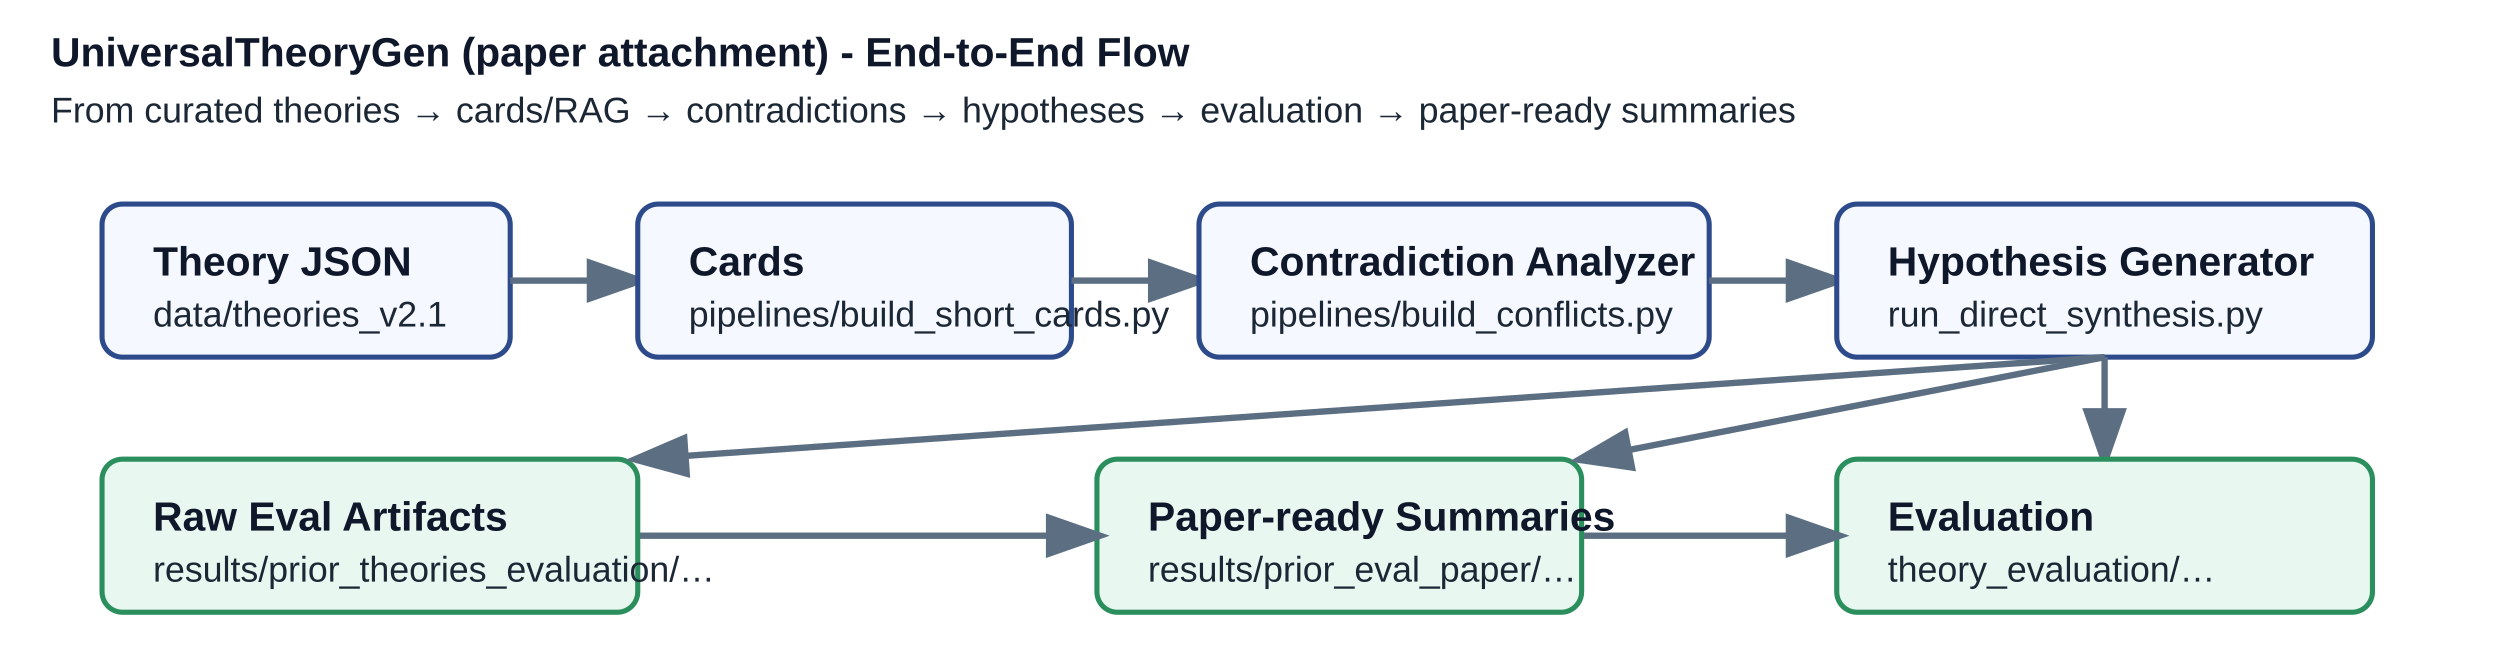
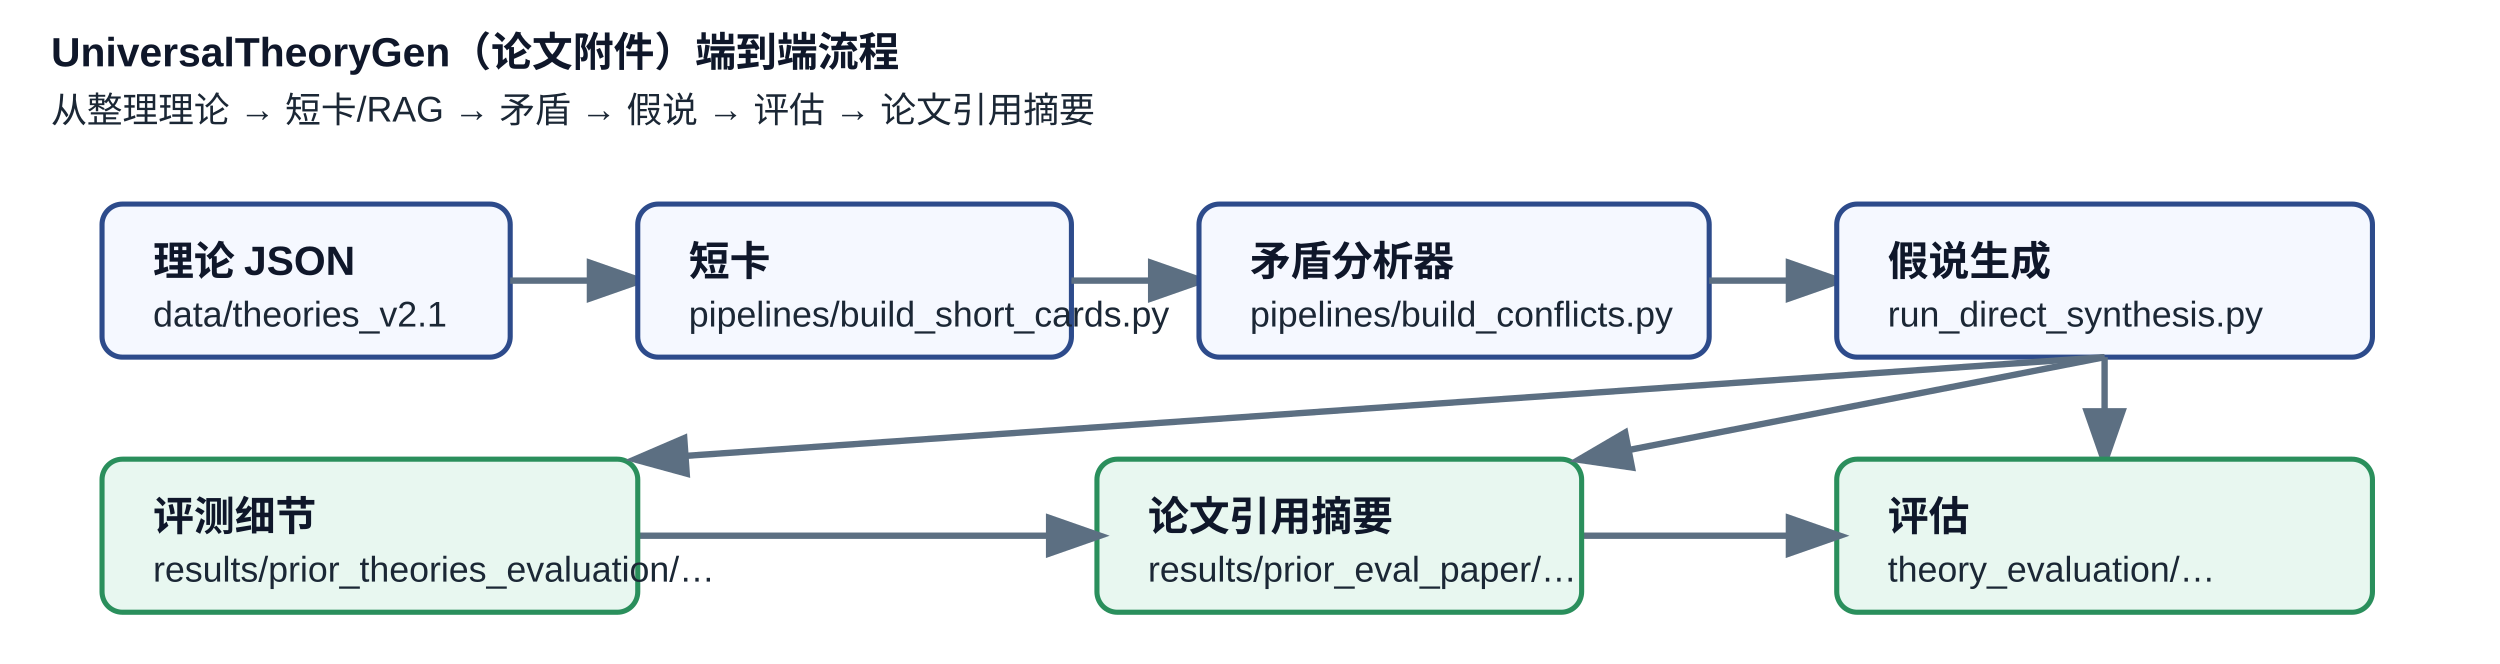
- <svg xmlns="http://www.w3.org/2000/svg" width="980" height="260" viewBox="0 0 980 260" role="img" aria-label="UniversalTheoryGen pipeline overview">
+ <svg xmlns="http://www.w3.org/2000/svg" width="980" height="260" viewBox="0 0 980 260" role="img" aria-label="UniversalTheoryGen 端到端流程">
  <style>
    .box { fill: #f5f8ff; stroke: #2d4b8b; stroke-width: 2; rx: 8; ry: 8; }
    .accent { fill: #e8f7f0; stroke: #2a8f5c; stroke-width: 2; rx: 8; ry: 8; }
    .text { font: 14px 'Helvetica Neue', Arial, sans-serif; fill: #1b2735; }
    .title { font: bold 16px 'Helvetica Neue', Arial, sans-serif; fill: #0f172a; }
    .arrow { stroke: #5c6f82; stroke-width: 2.5; marker-end: url(#arrowhead); }
  </style>
  <defs>
    <marker id="arrowhead" markerWidth="10" markerHeight="7" refX="8" refY="3.5" orient="auto">
      <polygon points="0 0, 10 3.5, 0 7" fill="#5c6f82" />
    </marker>
  </defs>
-   <text x="20" y="26" class="title">UniversalTheoryGen (paper attachment) - End-to-End Flow</text>
-   <text x="20" y="48" class="text">From curated theories → cards/RAG → contradictions → hypotheses → evaluation → paper-ready summaries</text>
+   <text x="20" y="26" class="title">UniversalTheoryGen（论文附件）端到端流程</text>
+   <text x="20" y="48" class="text">从整理理论 → 短卡/RAG → 矛盾 → 假说 → 评估 → 论文引用摘要</text>
  <rect x="40" y="80" width="160" height="60" class="box" />
-   <text x="60" y="108" class="title">Theory JSON</text>
+   <text x="60" y="108" class="title">理论 JSON</text>
  <text x="60" y="128" class="text">data/theories_v2.1</text>
  <line x1="200" y1="110" x2="250" y2="110" class="arrow" />
  <rect x="250" y="80" width="170" height="60" class="box" />
-   <text x="270" y="108" class="title">Cards</text>
+   <text x="270" y="108" class="title">短卡</text>
  <text x="270" y="128" class="text">pipelines/build_short_cards.py</text>
  <line x1="420" y1="110" x2="470" y2="110" class="arrow" />
  <rect x="470" y="80" width="200" height="60" class="box" />
-   <text x="490" y="108" class="title">Contradiction Analyzer</text>
+   <text x="490" y="108" class="title">矛盾分析器</text>
  <text x="490" y="128" class="text">pipelines/build_conflicts.py</text>
  <line x1="670" y1="110" x2="720" y2="110" class="arrow" />
  <rect x="720" y="80" width="210" height="60" class="box" />
-   <text x="740" y="108" class="title">Hypothesis Generator</text>
+   <text x="740" y="108" class="title">假说生成</text>
  <text x="740" y="128" class="text">run_direct_synthesis.py</text>
  <line x1="825" y1="140" x2="825" y2="180" class="arrow" />
  <rect x="720" y="180" width="210" height="60" class="accent" />
-   <text x="740" y="208" class="title">Evaluation</text>
+   <text x="740" y="208" class="title">评估</text>
  <text x="740" y="228" class="text">theory_evaluation/…</text>
  <line x1="620" y1="210" x2="720" y2="210" class="arrow" />
  <rect x="430" y="180" width="190" height="60" class="accent" />
-   <text x="450" y="208" class="title">Paper-ready Summaries</text>
+   <text x="450" y="208" class="title">论文引用摘要</text>
  <text x="450" y="228" class="text">results/prior_eval_paper/…</text>
  <line x1="250" y1="210" x2="430" y2="210" class="arrow" />
  <rect x="40" y="180" width="210" height="60" class="accent" />
-   <text x="60" y="208" class="title">Raw Eval Artifacts</text>
+   <text x="60" y="208" class="title">评测细节</text>
  <text x="60" y="228" class="text">results/prior_theories_evaluation/…</text>
  <line x1="825" y1="140" x2="620" y2="180" class="arrow" />
  <line x1="825" y1="140" x2="250" y2="180" class="arrow" />
</svg>
